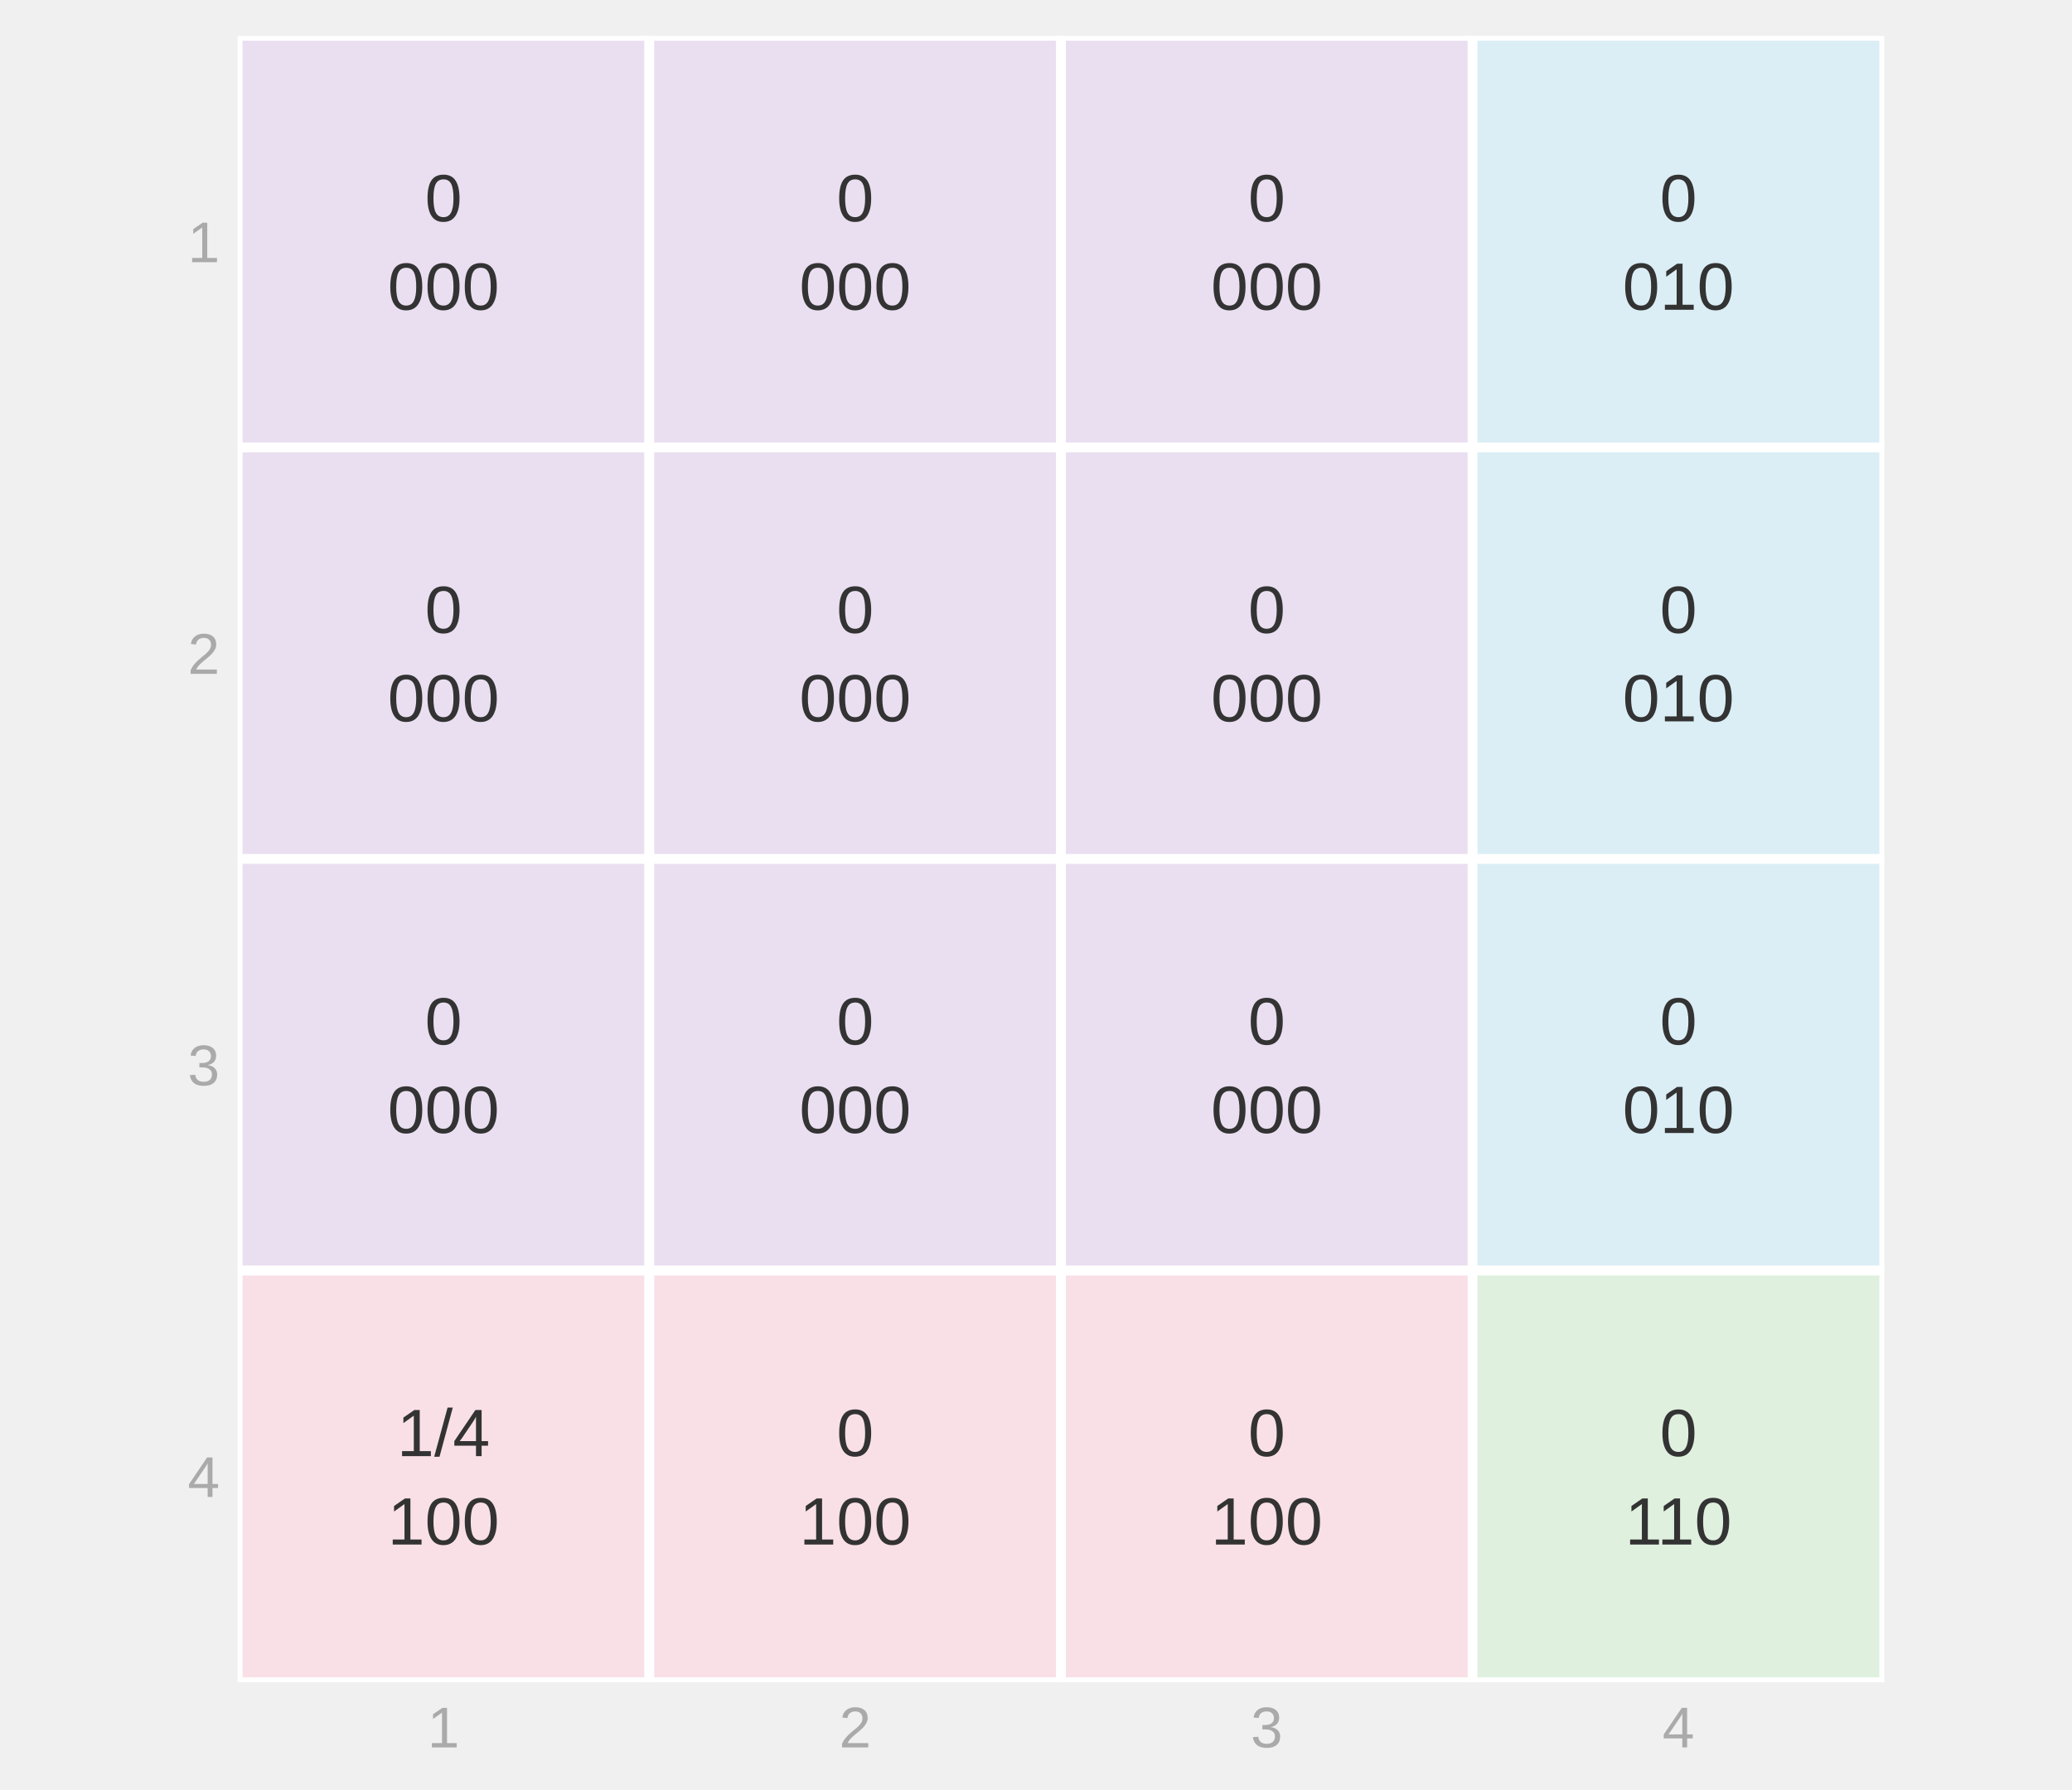
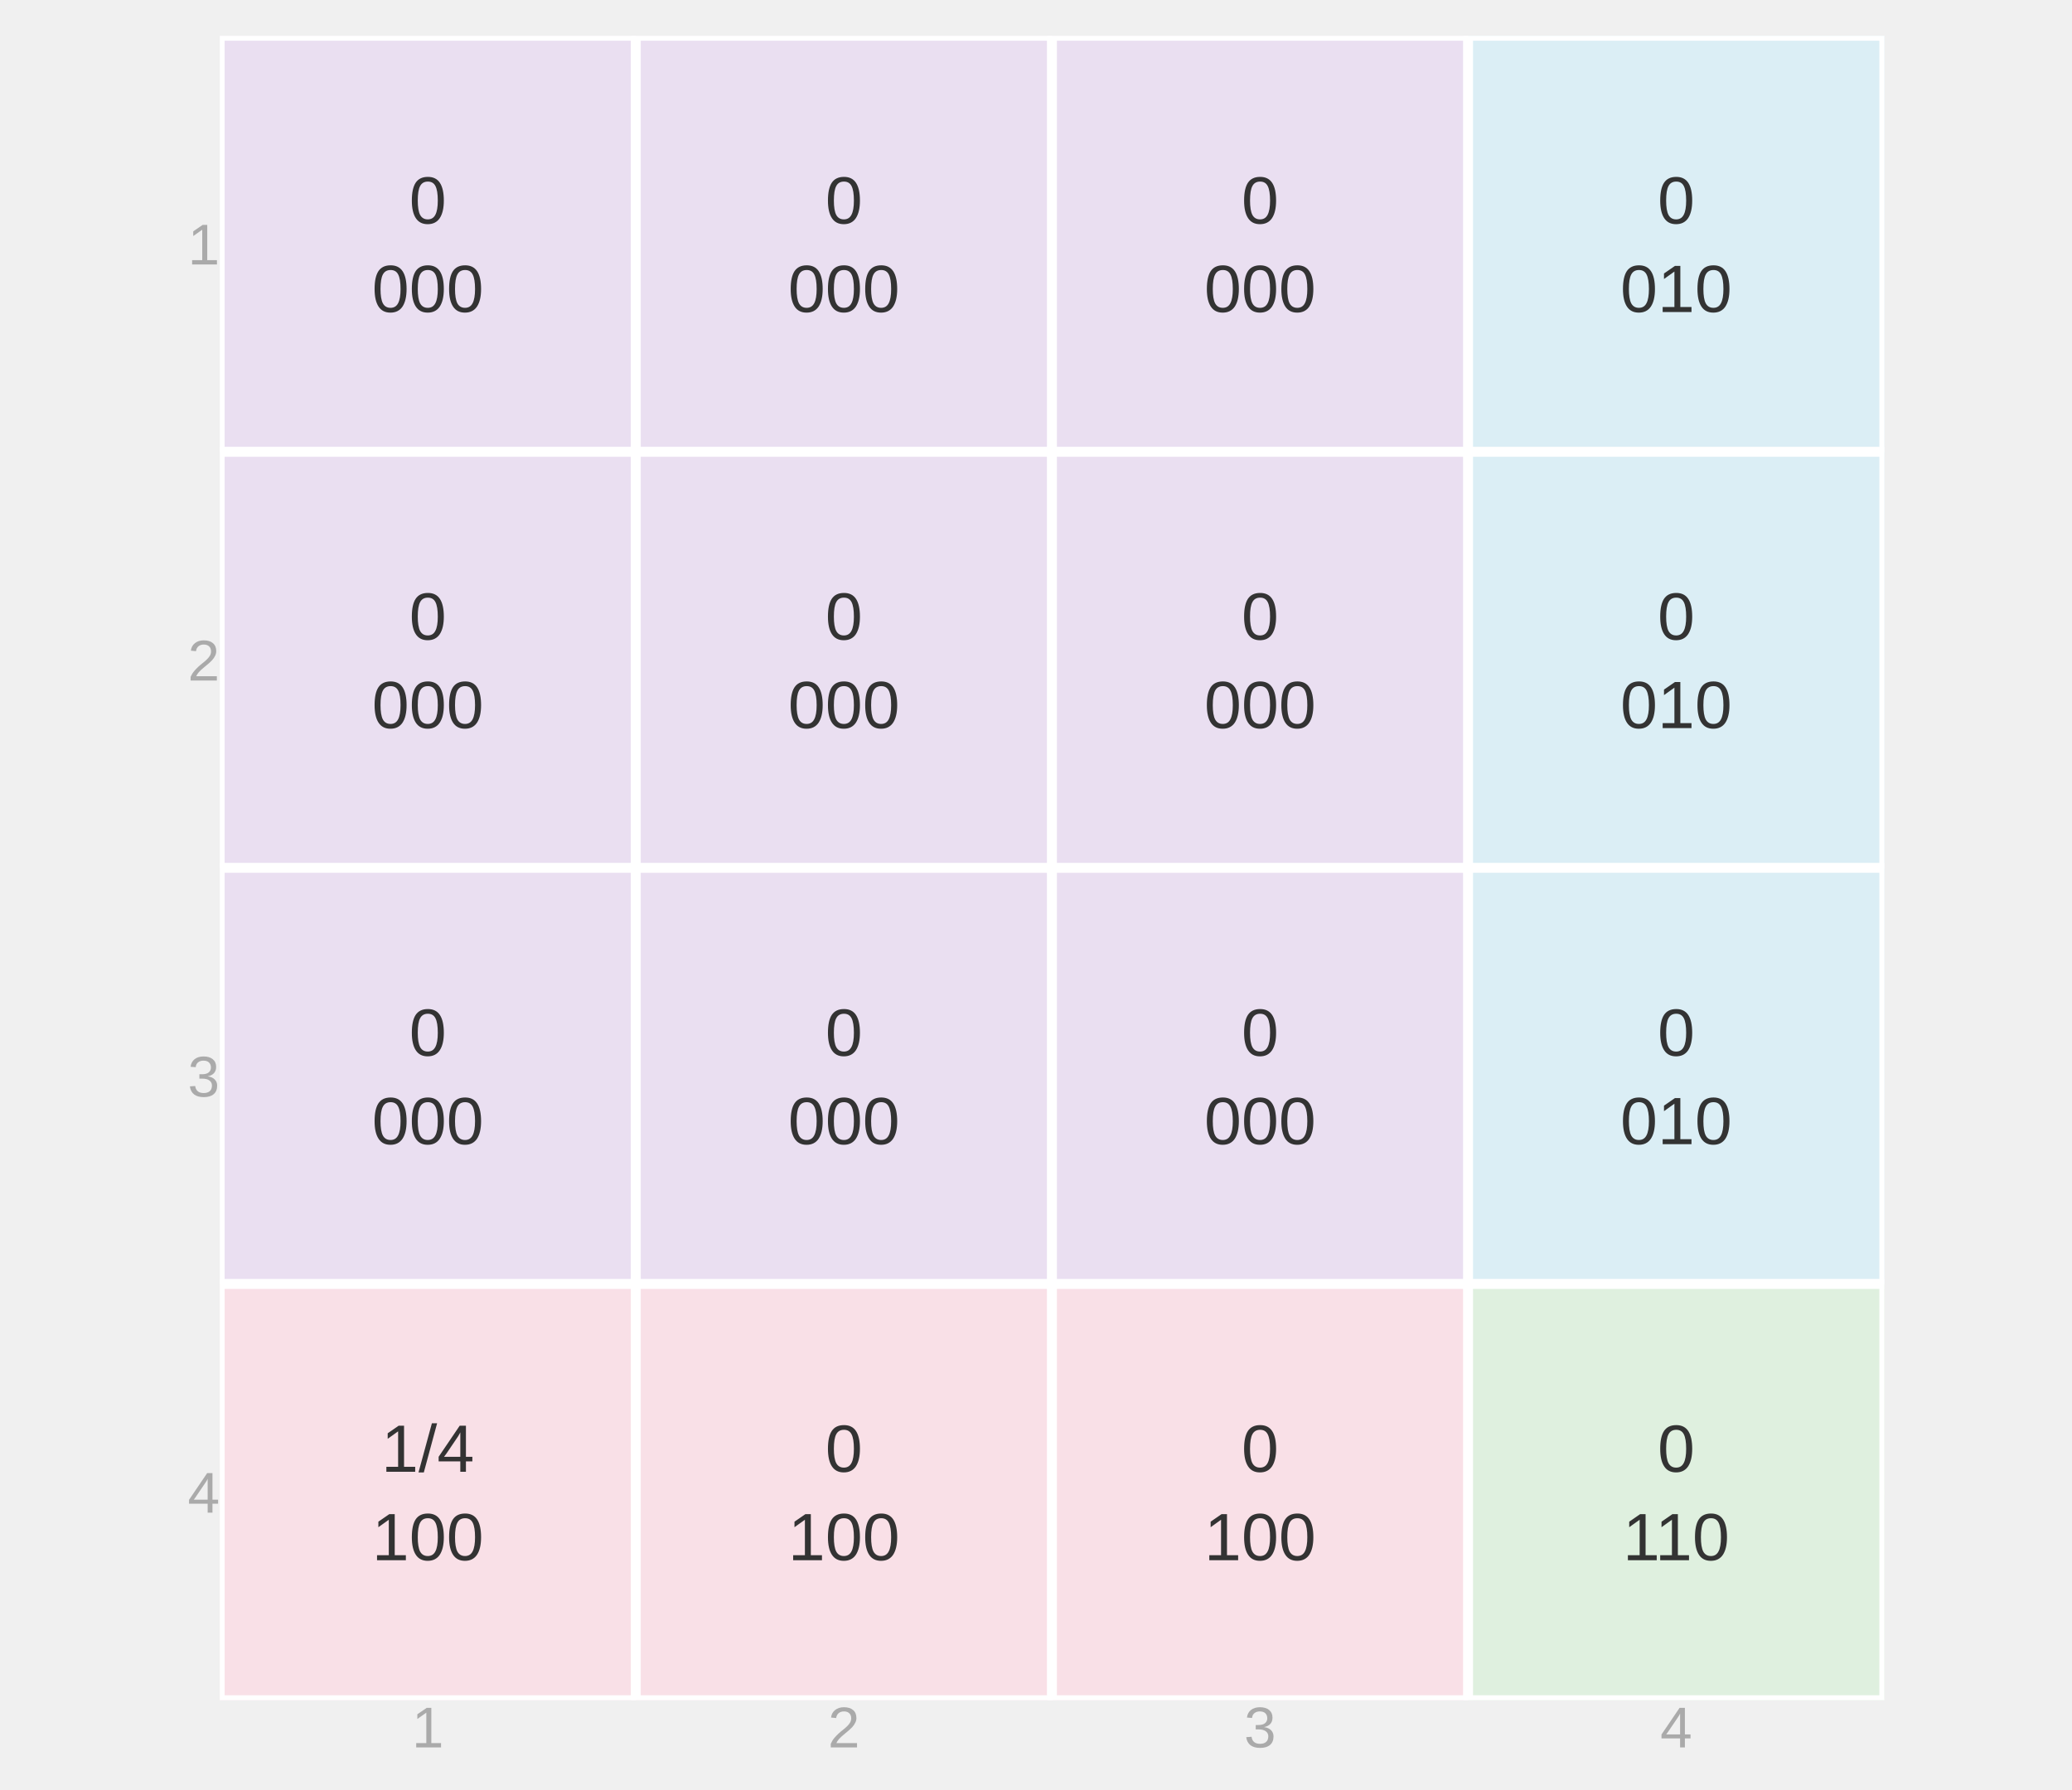
<svg xmlns="http://www.w3.org/2000/svg" width="316.80pt" height="273.60pt" viewBox="0 0 316.80 273.60">
  <g class="svglite">
    <defs>
      <style type="text/css">
    .svglite line, .svglite polyline, .svglite polygon, .svglite path, .svglite rect, .svglite circle {
      fill: none;
      stroke: #000000;
      stroke-linecap: round;
      stroke-linejoin: round;
      stroke-miterlimit: 10.00;
    }
    .svglite text {
      white-space: pre;
    }
    .svglite g.glyphgroup path {
      fill: inherit;
      stroke: none;
    }
  </style>
    </defs>
    <rect width="100%" height="100%" style="stroke: none; fill: none;" />
    <defs>
      <clipPath id="cpMC4wMHwzMTYuODB8MC4wMHwyNzMuNjA=">
        <rect x="0.00" y="0.00" width="316.80" height="273.60" />
      </clipPath>
    </defs>
    <g clip-path="url(#cpMC4wMHwzMTYuODB8MC4wMHwyNzMuNjA=)">
</g>
    <defs>
      <clipPath id="cpMjMuMjN8MjkzLjU3fDAuMDB8MjczLjYw">
        <rect x="23.23" y="0.00" width="270.34" height="273.60" />
      </clipPath>
    </defs>
    <g clip-path="url(#cpMjMuMjN8MjkzLjU3fDAuMDB8MjczLjYw)">
      <rect x="23.23" y="-0" width="270.34" height="273.60" style="stroke-width: 1.07; stroke: none;" />
    </g>
    <g clip-path="url(#cpMC4wMHwzMTYuODB8MC4wMHwyNzMuNjA=)">
</g>
    <defs>
-       <clipPath id="cpMzYuMzR8Mjg4LjA5fDUuNDh8MjU3LjIz">
-         <rect x="36.34" y="5.48" width="251.75" height="251.75" />
+       <clipPath id="cpMzMuNjB8Mjg4LjA5fDUuNDh8MjU5Ljk3">
+         <rect x="33.60" y="5.48" width="254.49" height="254.49" />
      </clipPath>
    </defs>
-     <g clip-path="url(#cpMzYuMzR8Mjg4LjA5fDUuNDh8MjU3LjIz)">
-       <rect x="36.34" y="5.48" width="251.75" height="251.75" style="stroke-width: 1.07; stroke: none;" />
-       <polyline points="36.34,5.48 288.09,5.48 " style="stroke-width: 0.53; stroke: #FFFFFF; stroke-linecap: butt;" />
-       <polyline points="36.34,68.42 288.09,68.42 " style="stroke-width: 0.53; stroke: #FFFFFF; stroke-linecap: butt;" />
-       <polyline points="36.34,131.35 288.09,131.35 " style="stroke-width: 0.53; stroke: #FFFFFF; stroke-linecap: butt;" />
-       <polyline points="36.34,194.29 288.09,194.29 " style="stroke-width: 0.53; stroke: #FFFFFF; stroke-linecap: butt;" />
-       <polyline points="36.34,257.23 288.09,257.23 " style="stroke-width: 0.53; stroke: #FFFFFF; stroke-linecap: butt;" />
-       <polyline points="36.34,257.23 36.34,5.48 " style="stroke-width: 0.53; stroke: #FFFFFF; stroke-linecap: butt;" />
-       <polyline points="99.28,257.23 99.28,5.48 " style="stroke-width: 0.53; stroke: #FFFFFF; stroke-linecap: butt;" />
-       <polyline points="162.22,257.23 162.22,5.48 " style="stroke-width: 0.53; stroke: #FFFFFF; stroke-linecap: butt;" />
-       <polyline points="225.15,257.23 225.15,5.48 " style="stroke-width: 0.53; stroke: #FFFFFF; stroke-linecap: butt;" />
-       <polyline points="288.09,257.23 288.09,5.48 " style="stroke-width: 0.53; stroke: #FFFFFF; stroke-linecap: butt;" />
-       <polyline points="36.34,36.95 288.09,36.95 " style="stroke-width: 1.07; stroke: #FFFFFF; stroke-linecap: butt;" />
-       <polyline points="36.34,99.89 288.09,99.89 " style="stroke-width: 1.07; stroke: #FFFFFF; stroke-linecap: butt;" />
-       <polyline points="36.34,162.82 288.09,162.82 " style="stroke-width: 1.07; stroke: #FFFFFF; stroke-linecap: butt;" />
-       <polyline points="36.34,225.76 288.09,225.76 " style="stroke-width: 1.07; stroke: #FFFFFF; stroke-linecap: butt;" />
-       <polyline points="67.81,257.23 67.81,5.48 " style="stroke-width: 1.07; stroke: #FFFFFF; stroke-linecap: butt;" />
-       <polyline points="130.75,257.23 130.75,5.48 " style="stroke-width: 1.07; stroke: #FFFFFF; stroke-linecap: butt;" />
-       <polyline points="193.68,257.23 193.68,5.48 " style="stroke-width: 1.07; stroke: #FFFFFF; stroke-linecap: butt;" />
-       <polyline points="256.62,257.23 256.62,5.48 " style="stroke-width: 1.07; stroke: #FFFFFF; stroke-linecap: butt;" />
-       <rect x="36.34" y="5.48" width="62.94" height="62.94" style="stroke-width: 1.49; stroke: #FFFFFF; stroke-linecap: butt; stroke-linejoin: miter; fill: #EADFF1;" />
-       <rect x="36.34" y="68.42" width="62.94" height="62.94" style="stroke-width: 1.49; stroke: #FFFFFF; stroke-linecap: butt; stroke-linejoin: miter; fill: #EADFF1;" />
-       <rect x="36.34" y="131.35" width="62.94" height="62.94" style="stroke-width: 1.49; stroke: #FFFFFF; stroke-linecap: butt; stroke-linejoin: miter; fill: #EADFF1;" />
-       <rect x="36.34" y="194.29" width="62.94" height="62.94" style="stroke-width: 1.49; stroke: #FFFFFF; stroke-linecap: butt; stroke-linejoin: miter; fill: #F9E0E7;" />
-       <rect x="99.28" y="5.48" width="62.94" height="62.94" style="stroke-width: 1.49; stroke: #FFFFFF; stroke-linecap: butt; stroke-linejoin: miter; fill: #EADFF1;" />
-       <rect x="99.28" y="68.42" width="62.94" height="62.94" style="stroke-width: 1.49; stroke: #FFFFFF; stroke-linecap: butt; stroke-linejoin: miter; fill: #EADFF1;" />
-       <rect x="99.28" y="131.35" width="62.94" height="62.94" style="stroke-width: 1.49; stroke: #FFFFFF; stroke-linecap: butt; stroke-linejoin: miter; fill: #EADFF1;" />
-       <rect x="99.28" y="194.29" width="62.94" height="62.94" style="stroke-width: 1.49; stroke: #FFFFFF; stroke-linecap: butt; stroke-linejoin: miter; fill: #F9E0E7;" />
-       <rect x="162.22" y="5.48" width="62.94" height="62.94" style="stroke-width: 1.49; stroke: #FFFFFF; stroke-linecap: butt; stroke-linejoin: miter; fill: #EADFF1;" />
-       <rect x="162.22" y="68.42" width="62.94" height="62.94" style="stroke-width: 1.49; stroke: #FFFFFF; stroke-linecap: butt; stroke-linejoin: miter; fill: #EADFF1;" />
-       <rect x="162.22" y="131.35" width="62.94" height="62.94" style="stroke-width: 1.49; stroke: #FFFFFF; stroke-linecap: butt; stroke-linejoin: miter; fill: #EADFF1;" />
-       <rect x="162.22" y="194.29" width="62.94" height="62.94" style="stroke-width: 1.49; stroke: #FFFFFF; stroke-linecap: butt; stroke-linejoin: miter; fill: #F9E0E7;" />
-       <rect x="225.15" y="5.48" width="62.94" height="62.94" style="stroke-width: 1.49; stroke: #FFFFFF; stroke-linecap: butt; stroke-linejoin: miter; fill: #DBEEF5;" />
-       <rect x="225.15" y="68.42" width="62.94" height="62.94" style="stroke-width: 1.49; stroke: #FFFFFF; stroke-linecap: butt; stroke-linejoin: miter; fill: #DBEEF5;" />
-       <rect x="225.15" y="131.35" width="62.94" height="62.94" style="stroke-width: 1.49; stroke: #FFFFFF; stroke-linecap: butt; stroke-linejoin: miter; fill: #DBEEF5;" />
-       <rect x="225.15" y="194.29" width="62.94" height="62.94" style="stroke-width: 1.49; stroke: #FFFFFF; stroke-linecap: butt; stroke-linejoin: miter; fill: #DFF0DF;" />
-       <text x="67.81" y="33.85" text-anchor="middle" style="font-size: 10.24px;fill: #333333; font-family: &quot;Arial&quot;;" textLength="5.69px" lengthAdjust="spacingAndGlyphs">0</text>
-       <text x="67.81" y="47.37" text-anchor="middle" style="font-size: 10.24px;fill: #333333; font-family: &quot;Arial&quot;;" textLength="17.06px" lengthAdjust="spacingAndGlyphs">000</text>
-       <text x="67.81" y="96.79" text-anchor="middle" style="font-size: 10.24px;fill: #333333; font-family: &quot;Arial&quot;;" textLength="5.69px" lengthAdjust="spacingAndGlyphs">0</text>
-       <text x="67.81" y="110.31" text-anchor="middle" style="font-size: 10.24px;fill: #333333; font-family: &quot;Arial&quot;;" textLength="17.06px" lengthAdjust="spacingAndGlyphs">000</text>
-       <text x="67.81" y="159.72" text-anchor="middle" style="font-size: 10.24px;fill: #333333; font-family: &quot;Arial&quot;;" textLength="5.69px" lengthAdjust="spacingAndGlyphs">0</text>
-       <text x="67.81" y="173.25" text-anchor="middle" style="font-size: 10.24px;fill: #333333; font-family: &quot;Arial&quot;;" textLength="17.06px" lengthAdjust="spacingAndGlyphs">000</text>
-       <text x="67.81" y="222.66" text-anchor="middle" style="font-size: 10.24px;fill: #333333; font-family: &quot;Arial&quot;;" textLength="14.22px" lengthAdjust="spacingAndGlyphs">1/4</text>
-       <text x="67.81" y="236.18" text-anchor="middle" style="font-size: 10.24px;fill: #333333; font-family: &quot;Arial&quot;;" textLength="17.06px" lengthAdjust="spacingAndGlyphs">100</text>
-       <text x="130.75" y="33.85" text-anchor="middle" style="font-size: 10.24px;fill: #333333; font-family: &quot;Arial&quot;;" textLength="5.69px" lengthAdjust="spacingAndGlyphs">0</text>
-       <text x="130.75" y="47.37" text-anchor="middle" style="font-size: 10.24px;fill: #333333; font-family: &quot;Arial&quot;;" textLength="17.06px" lengthAdjust="spacingAndGlyphs">000</text>
-       <text x="130.75" y="96.79" text-anchor="middle" style="font-size: 10.24px;fill: #333333; font-family: &quot;Arial&quot;;" textLength="5.69px" lengthAdjust="spacingAndGlyphs">0</text>
-       <text x="130.75" y="110.31" text-anchor="middle" style="font-size: 10.24px;fill: #333333; font-family: &quot;Arial&quot;;" textLength="17.06px" lengthAdjust="spacingAndGlyphs">000</text>
-       <text x="130.75" y="159.72" text-anchor="middle" style="font-size: 10.24px;fill: #333333; font-family: &quot;Arial&quot;;" textLength="5.69px" lengthAdjust="spacingAndGlyphs">0</text>
-       <text x="130.75" y="173.25" text-anchor="middle" style="font-size: 10.24px;fill: #333333; font-family: &quot;Arial&quot;;" textLength="17.06px" lengthAdjust="spacingAndGlyphs">000</text>
-       <text x="130.75" y="222.66" text-anchor="middle" style="font-size: 10.24px;fill: #333333; font-family: &quot;Arial&quot;;" textLength="5.69px" lengthAdjust="spacingAndGlyphs">0</text>
-       <text x="130.75" y="236.18" text-anchor="middle" style="font-size: 10.24px;fill: #333333; font-family: &quot;Arial&quot;;" textLength="17.06px" lengthAdjust="spacingAndGlyphs">100</text>
-       <text x="193.68" y="33.85" text-anchor="middle" style="font-size: 10.24px;fill: #333333; font-family: &quot;Arial&quot;;" textLength="5.69px" lengthAdjust="spacingAndGlyphs">0</text>
-       <text x="193.68" y="47.37" text-anchor="middle" style="font-size: 10.24px;fill: #333333; font-family: &quot;Arial&quot;;" textLength="17.06px" lengthAdjust="spacingAndGlyphs">000</text>
-       <text x="193.68" y="96.79" text-anchor="middle" style="font-size: 10.24px;fill: #333333; font-family: &quot;Arial&quot;;" textLength="5.69px" lengthAdjust="spacingAndGlyphs">0</text>
-       <text x="193.68" y="110.31" text-anchor="middle" style="font-size: 10.24px;fill: #333333; font-family: &quot;Arial&quot;;" textLength="17.06px" lengthAdjust="spacingAndGlyphs">000</text>
-       <text x="193.68" y="159.72" text-anchor="middle" style="font-size: 10.24px;fill: #333333; font-family: &quot;Arial&quot;;" textLength="5.69px" lengthAdjust="spacingAndGlyphs">0</text>
-       <text x="193.68" y="173.25" text-anchor="middle" style="font-size: 10.24px;fill: #333333; font-family: &quot;Arial&quot;;" textLength="17.06px" lengthAdjust="spacingAndGlyphs">000</text>
-       <text x="193.68" y="222.66" text-anchor="middle" style="font-size: 10.24px;fill: #333333; font-family: &quot;Arial&quot;;" textLength="5.69px" lengthAdjust="spacingAndGlyphs">0</text>
-       <text x="193.68" y="236.18" text-anchor="middle" style="font-size: 10.24px;fill: #333333; font-family: &quot;Arial&quot;;" textLength="17.06px" lengthAdjust="spacingAndGlyphs">100</text>
-       <text x="256.62" y="33.85" text-anchor="middle" style="font-size: 10.24px;fill: #333333; font-family: &quot;Arial&quot;;" textLength="5.69px" lengthAdjust="spacingAndGlyphs">0</text>
-       <text x="256.62" y="47.37" text-anchor="middle" style="font-size: 10.24px;fill: #333333; font-family: &quot;Arial&quot;;" textLength="17.06px" lengthAdjust="spacingAndGlyphs">010</text>
-       <text x="256.62" y="96.79" text-anchor="middle" style="font-size: 10.24px;fill: #333333; font-family: &quot;Arial&quot;;" textLength="5.69px" lengthAdjust="spacingAndGlyphs">0</text>
-       <text x="256.62" y="110.31" text-anchor="middle" style="font-size: 10.24px;fill: #333333; font-family: &quot;Arial&quot;;" textLength="17.06px" lengthAdjust="spacingAndGlyphs">010</text>
-       <text x="256.62" y="159.72" text-anchor="middle" style="font-size: 10.24px;fill: #333333; font-family: &quot;Arial&quot;;" textLength="5.69px" lengthAdjust="spacingAndGlyphs">0</text>
-       <text x="256.62" y="173.25" text-anchor="middle" style="font-size: 10.24px;fill: #333333; font-family: &quot;Arial&quot;;" textLength="17.06px" lengthAdjust="spacingAndGlyphs">010</text>
-       <text x="256.62" y="222.66" text-anchor="middle" style="font-size: 10.24px;fill: #333333; font-family: &quot;Arial&quot;;" textLength="5.69px" lengthAdjust="spacingAndGlyphs">0</text>
-       <text x="256.62" y="236.18" text-anchor="middle" style="font-size: 10.24px;fill: #333333; font-family: &quot;Arial&quot;;" textLength="16.30px" lengthAdjust="spacingAndGlyphs">110</text>
+     <g clip-path="url(#cpMzMuNjB8Mjg4LjA5fDUuNDh8MjU5Ljk3)">
+       <rect x="33.60" y="5.48" width="254.49" height="254.49" style="stroke-width: 1.07; stroke: none;" />
+       <polyline points="33.60,5.48 288.09,5.48 " style="stroke-width: 0.53; stroke: #FFFFFF; stroke-linecap: butt;" />
+       <polyline points="33.60,69.10 288.09,69.10 " style="stroke-width: 0.53; stroke: #FFFFFF; stroke-linecap: butt;" />
+       <polyline points="33.60,132.72 288.09,132.72 " style="stroke-width: 0.53; stroke: #FFFFFF; stroke-linecap: butt;" />
+       <polyline points="33.60,196.35 288.09,196.35 " style="stroke-width: 0.53; stroke: #FFFFFF; stroke-linecap: butt;" />
+       <polyline points="33.60,259.97 288.09,259.97 " style="stroke-width: 0.53; stroke: #FFFFFF; stroke-linecap: butt;" />
+       <polyline points="33.60,259.97 33.60,5.48 " style="stroke-width: 0.53; stroke: #FFFFFF; stroke-linecap: butt;" />
+       <polyline points="97.22,259.97 97.22,5.48 " style="stroke-width: 0.53; stroke: #FFFFFF; stroke-linecap: butt;" />
+       <polyline points="160.85,259.97 160.85,5.48 " style="stroke-width: 0.53; stroke: #FFFFFF; stroke-linecap: butt;" />
+       <polyline points="224.47,259.97 224.47,5.48 " style="stroke-width: 0.53; stroke: #FFFFFF; stroke-linecap: butt;" />
+       <polyline points="288.09,259.97 288.09,5.48 " style="stroke-width: 0.53; stroke: #FFFFFF; stroke-linecap: butt;" />
+       <polyline points="33.60,37.29 288.09,37.29 " style="stroke-width: 1.07; stroke: #FFFFFF; stroke-linecap: butt;" />
+       <polyline points="33.60,100.91 288.09,100.91 " style="stroke-width: 1.07; stroke: #FFFFFF; stroke-linecap: butt;" />
+       <polyline points="33.60,164.54 288.09,164.54 " style="stroke-width: 1.07; stroke: #FFFFFF; stroke-linecap: butt;" />
+       <polyline points="33.60,228.16 288.09,228.16 " style="stroke-width: 1.07; stroke: #FFFFFF; stroke-linecap: butt;" />
+       <polyline points="65.41,259.97 65.41,5.48 " style="stroke-width: 1.07; stroke: #FFFFFF; stroke-linecap: butt;" />
+       <polyline points="129.03,259.97 129.03,5.48 " style="stroke-width: 1.07; stroke: #FFFFFF; stroke-linecap: butt;" />
+       <polyline points="192.66,259.97 192.66,5.48 " style="stroke-width: 1.07; stroke: #FFFFFF; stroke-linecap: butt;" />
+       <polyline points="256.28,259.97 256.28,5.48 " style="stroke-width: 1.07; stroke: #FFFFFF; stroke-linecap: butt;" />
+       <rect x="33.60" y="5.48" width="63.62" height="63.62" style="stroke-width: 1.49; stroke: #FFFFFF; stroke-linecap: butt; stroke-linejoin: miter; fill: #EADFF1;" />
+       <rect x="33.60" y="69.10" width="63.62" height="63.62" style="stroke-width: 1.49; stroke: #FFFFFF; stroke-linecap: butt; stroke-linejoin: miter; fill: #EADFF1;" />
+       <rect x="33.60" y="132.72" width="63.62" height="63.62" style="stroke-width: 1.49; stroke: #FFFFFF; stroke-linecap: butt; stroke-linejoin: miter; fill: #EADFF1;" />
+       <rect x="33.60" y="196.35" width="63.62" height="63.62" style="stroke-width: 1.49; stroke: #FFFFFF; stroke-linecap: butt; stroke-linejoin: miter; fill: #F9E0E7;" />
+       <rect x="97.22" y="5.48" width="63.62" height="63.62" style="stroke-width: 1.49; stroke: #FFFFFF; stroke-linecap: butt; stroke-linejoin: miter; fill: #EADFF1;" />
+       <rect x="97.22" y="69.10" width="63.62" height="63.62" style="stroke-width: 1.49; stroke: #FFFFFF; stroke-linecap: butt; stroke-linejoin: miter; fill: #EADFF1;" />
+       <rect x="97.22" y="132.72" width="63.62" height="63.62" style="stroke-width: 1.49; stroke: #FFFFFF; stroke-linecap: butt; stroke-linejoin: miter; fill: #EADFF1;" />
+       <rect x="97.22" y="196.35" width="63.62" height="63.62" style="stroke-width: 1.49; stroke: #FFFFFF; stroke-linecap: butt; stroke-linejoin: miter; fill: #F9E0E7;" />
+       <rect x="160.85" y="5.48" width="63.62" height="63.62" style="stroke-width: 1.49; stroke: #FFFFFF; stroke-linecap: butt; stroke-linejoin: miter; fill: #EADFF1;" />
+       <rect x="160.85" y="69.10" width="63.62" height="63.62" style="stroke-width: 1.49; stroke: #FFFFFF; stroke-linecap: butt; stroke-linejoin: miter; fill: #EADFF1;" />
+       <rect x="160.85" y="132.72" width="63.62" height="63.62" style="stroke-width: 1.49; stroke: #FFFFFF; stroke-linecap: butt; stroke-linejoin: miter; fill: #EADFF1;" />
+       <rect x="160.85" y="196.35" width="63.62" height="63.62" style="stroke-width: 1.49; stroke: #FFFFFF; stroke-linecap: butt; stroke-linejoin: miter; fill: #F9E0E7;" />
+       <rect x="224.47" y="5.48" width="63.62" height="63.62" style="stroke-width: 1.49; stroke: #FFFFFF; stroke-linecap: butt; stroke-linejoin: miter; fill: #DBEEF5;" />
+       <rect x="224.47" y="69.10" width="63.62" height="63.62" style="stroke-width: 1.49; stroke: #FFFFFF; stroke-linecap: butt; stroke-linejoin: miter; fill: #DBEEF5;" />
+       <rect x="224.47" y="132.72" width="63.62" height="63.62" style="stroke-width: 1.49; stroke: #FFFFFF; stroke-linecap: butt; stroke-linejoin: miter; fill: #DBEEF5;" />
+       <rect x="224.47" y="196.35" width="63.62" height="63.62" style="stroke-width: 1.49; stroke: #FFFFFF; stroke-linecap: butt; stroke-linejoin: miter; fill: #DFF0DF;" />
+       <text x="65.41" y="34.19" text-anchor="middle" style="font-size: 10.24px;fill: #333333; font-family: &quot;Arial&quot;;" textLength="5.69px" lengthAdjust="spacingAndGlyphs">0</text>
+       <text x="65.41" y="47.71" text-anchor="middle" style="font-size: 10.24px;fill: #333333; font-family: &quot;Arial&quot;;" textLength="17.06px" lengthAdjust="spacingAndGlyphs">000</text>
+       <text x="65.41" y="97.81" text-anchor="middle" style="font-size: 10.24px;fill: #333333; font-family: &quot;Arial&quot;;" textLength="5.69px" lengthAdjust="spacingAndGlyphs">0</text>
+       <text x="65.41" y="111.34" text-anchor="middle" style="font-size: 10.24px;fill: #333333; font-family: &quot;Arial&quot;;" textLength="17.06px" lengthAdjust="spacingAndGlyphs">000</text>
+       <text x="65.41" y="161.44" text-anchor="middle" style="font-size: 10.24px;fill: #333333; font-family: &quot;Arial&quot;;" textLength="5.69px" lengthAdjust="spacingAndGlyphs">0</text>
+       <text x="65.41" y="174.96" text-anchor="middle" style="font-size: 10.24px;fill: #333333; font-family: &quot;Arial&quot;;" textLength="17.06px" lengthAdjust="spacingAndGlyphs">000</text>
+       <text x="65.41" y="225.06" text-anchor="middle" style="font-size: 10.24px;fill: #333333; font-family: &quot;Arial&quot;;" textLength="14.22px" lengthAdjust="spacingAndGlyphs">1/4</text>
+       <text x="65.41" y="238.58" text-anchor="middle" style="font-size: 10.24px;fill: #333333; font-family: &quot;Arial&quot;;" textLength="17.06px" lengthAdjust="spacingAndGlyphs">100</text>
+       <text x="129.03" y="34.19" text-anchor="middle" style="font-size: 10.24px;fill: #333333; font-family: &quot;Arial&quot;;" textLength="5.69px" lengthAdjust="spacingAndGlyphs">0</text>
+       <text x="129.03" y="47.71" text-anchor="middle" style="font-size: 10.24px;fill: #333333; font-family: &quot;Arial&quot;;" textLength="17.06px" lengthAdjust="spacingAndGlyphs">000</text>
+       <text x="129.03" y="97.81" text-anchor="middle" style="font-size: 10.24px;fill: #333333; font-family: &quot;Arial&quot;;" textLength="5.69px" lengthAdjust="spacingAndGlyphs">0</text>
+       <text x="129.03" y="111.34" text-anchor="middle" style="font-size: 10.24px;fill: #333333; font-family: &quot;Arial&quot;;" textLength="17.06px" lengthAdjust="spacingAndGlyphs">000</text>
+       <text x="129.03" y="161.44" text-anchor="middle" style="font-size: 10.24px;fill: #333333; font-family: &quot;Arial&quot;;" textLength="5.69px" lengthAdjust="spacingAndGlyphs">0</text>
+       <text x="129.03" y="174.96" text-anchor="middle" style="font-size: 10.24px;fill: #333333; font-family: &quot;Arial&quot;;" textLength="17.06px" lengthAdjust="spacingAndGlyphs">000</text>
+       <text x="129.03" y="225.06" text-anchor="middle" style="font-size: 10.24px;fill: #333333; font-family: &quot;Arial&quot;;" textLength="5.69px" lengthAdjust="spacingAndGlyphs">0</text>
+       <text x="129.03" y="238.58" text-anchor="middle" style="font-size: 10.24px;fill: #333333; font-family: &quot;Arial&quot;;" textLength="17.06px" lengthAdjust="spacingAndGlyphs">100</text>
+       <text x="192.66" y="34.19" text-anchor="middle" style="font-size: 10.24px;fill: #333333; font-family: &quot;Arial&quot;;" textLength="5.69px" lengthAdjust="spacingAndGlyphs">0</text>
+       <text x="192.66" y="47.71" text-anchor="middle" style="font-size: 10.24px;fill: #333333; font-family: &quot;Arial&quot;;" textLength="17.06px" lengthAdjust="spacingAndGlyphs">000</text>
+       <text x="192.66" y="97.81" text-anchor="middle" style="font-size: 10.24px;fill: #333333; font-family: &quot;Arial&quot;;" textLength="5.69px" lengthAdjust="spacingAndGlyphs">0</text>
+       <text x="192.66" y="111.34" text-anchor="middle" style="font-size: 10.24px;fill: #333333; font-family: &quot;Arial&quot;;" textLength="17.06px" lengthAdjust="spacingAndGlyphs">000</text>
+       <text x="192.66" y="161.44" text-anchor="middle" style="font-size: 10.24px;fill: #333333; font-family: &quot;Arial&quot;;" textLength="5.69px" lengthAdjust="spacingAndGlyphs">0</text>
+       <text x="192.66" y="174.96" text-anchor="middle" style="font-size: 10.24px;fill: #333333; font-family: &quot;Arial&quot;;" textLength="17.06px" lengthAdjust="spacingAndGlyphs">000</text>
+       <text x="192.66" y="225.06" text-anchor="middle" style="font-size: 10.24px;fill: #333333; font-family: &quot;Arial&quot;;" textLength="5.69px" lengthAdjust="spacingAndGlyphs">0</text>
+       <text x="192.66" y="238.58" text-anchor="middle" style="font-size: 10.24px;fill: #333333; font-family: &quot;Arial&quot;;" textLength="17.06px" lengthAdjust="spacingAndGlyphs">100</text>
+       <text x="256.28" y="34.19" text-anchor="middle" style="font-size: 10.24px;fill: #333333; font-family: &quot;Arial&quot;;" textLength="5.69px" lengthAdjust="spacingAndGlyphs">0</text>
+       <text x="256.28" y="47.71" text-anchor="middle" style="font-size: 10.24px;fill: #333333; font-family: &quot;Arial&quot;;" textLength="17.06px" lengthAdjust="spacingAndGlyphs">010</text>
+       <text x="256.28" y="97.81" text-anchor="middle" style="font-size: 10.24px;fill: #333333; font-family: &quot;Arial&quot;;" textLength="5.69px" lengthAdjust="spacingAndGlyphs">0</text>
+       <text x="256.28" y="111.34" text-anchor="middle" style="font-size: 10.24px;fill: #333333; font-family: &quot;Arial&quot;;" textLength="17.06px" lengthAdjust="spacingAndGlyphs">010</text>
+       <text x="256.28" y="161.44" text-anchor="middle" style="font-size: 10.24px;fill: #333333; font-family: &quot;Arial&quot;;" textLength="5.69px" lengthAdjust="spacingAndGlyphs">0</text>
+       <text x="256.28" y="174.96" text-anchor="middle" style="font-size: 10.24px;fill: #333333; font-family: &quot;Arial&quot;;" textLength="17.06px" lengthAdjust="spacingAndGlyphs">010</text>
+       <text x="256.28" y="225.06" text-anchor="middle" style="font-size: 10.24px;fill: #333333; font-family: &quot;Arial&quot;;" textLength="5.69px" lengthAdjust="spacingAndGlyphs">0</text>
+       <text x="256.28" y="238.58" text-anchor="middle" style="font-size: 10.24px;fill: #333333; font-family: &quot;Arial&quot;;" textLength="16.30px" lengthAdjust="spacingAndGlyphs">110</text>
    </g>
    <g clip-path="url(#cpMC4wMHwzMTYuODB8MC4wMHwyNzMuNjA=)">
-       <text x="31.15" y="40.10" text-anchor="middle" style="font-size: 8.80px;fill: #AAAAAA; font-family: &quot;Arial&quot;;" textLength="4.89px" lengthAdjust="spacingAndGlyphs">1</text>
-       <text x="31.15" y="103.04" text-anchor="middle" style="font-size: 8.80px;fill: #AAAAAA; font-family: &quot;Arial&quot;;" textLength="4.89px" lengthAdjust="spacingAndGlyphs">2</text>
-       <text x="31.15" y="165.97" text-anchor="middle" style="font-size: 8.80px;fill: #AAAAAA; font-family: &quot;Arial&quot;;" textLength="4.89px" lengthAdjust="spacingAndGlyphs">3</text>
-       <text x="31.15" y="228.91" text-anchor="middle" style="font-size: 8.80px;fill: #AAAAAA; font-family: &quot;Arial&quot;;" textLength="4.89px" lengthAdjust="spacingAndGlyphs">4</text>
-       <text x="67.81" y="267.20" text-anchor="middle" style="font-size: 8.80px;fill: #AAAAAA; font-family: &quot;Arial&quot;;" textLength="4.89px" lengthAdjust="spacingAndGlyphs">1</text>
-       <text x="130.75" y="267.20" text-anchor="middle" style="font-size: 8.80px;fill: #AAAAAA; font-family: &quot;Arial&quot;;" textLength="4.89px" lengthAdjust="spacingAndGlyphs">2</text>
-       <text x="193.68" y="267.20" text-anchor="middle" style="font-size: 8.80px;fill: #AAAAAA; font-family: &quot;Arial&quot;;" textLength="4.89px" lengthAdjust="spacingAndGlyphs">3</text>
-       <text x="256.62" y="267.20" text-anchor="middle" style="font-size: 8.80px;fill: #AAAAAA; font-family: &quot;Arial&quot;;" textLength="4.89px" lengthAdjust="spacingAndGlyphs">4</text>
+       <text x="31.15" y="40.44" text-anchor="middle" style="font-size: 8.80px;fill: #AAAAAA; font-family: &quot;Arial&quot;;" textLength="4.89px" lengthAdjust="spacingAndGlyphs">1</text>
+       <text x="31.15" y="104.06" text-anchor="middle" style="font-size: 8.80px;fill: #AAAAAA; font-family: &quot;Arial&quot;;" textLength="4.89px" lengthAdjust="spacingAndGlyphs">2</text>
+       <text x="31.15" y="167.69" text-anchor="middle" style="font-size: 8.80px;fill: #AAAAAA; font-family: &quot;Arial&quot;;" textLength="4.89px" lengthAdjust="spacingAndGlyphs">3</text>
+       <text x="31.15" y="231.31" text-anchor="middle" style="font-size: 8.80px;fill: #AAAAAA; font-family: &quot;Arial&quot;;" textLength="4.89px" lengthAdjust="spacingAndGlyphs">4</text>
+       <text x="65.41" y="267.20" text-anchor="middle" style="font-size: 8.80px;fill: #AAAAAA; font-family: &quot;Arial&quot;;" textLength="4.89px" lengthAdjust="spacingAndGlyphs">1</text>
+       <text x="129.03" y="267.20" text-anchor="middle" style="font-size: 8.80px;fill: #AAAAAA; font-family: &quot;Arial&quot;;" textLength="4.89px" lengthAdjust="spacingAndGlyphs">2</text>
+       <text x="192.66" y="267.20" text-anchor="middle" style="font-size: 8.80px;fill: #AAAAAA; font-family: &quot;Arial&quot;;" textLength="4.89px" lengthAdjust="spacingAndGlyphs">3</text>
+       <text x="256.28" y="267.20" text-anchor="middle" style="font-size: 8.80px;fill: #AAAAAA; font-family: &quot;Arial&quot;;" textLength="4.89px" lengthAdjust="spacingAndGlyphs">4</text>
    </g>
  </g>
</svg>
